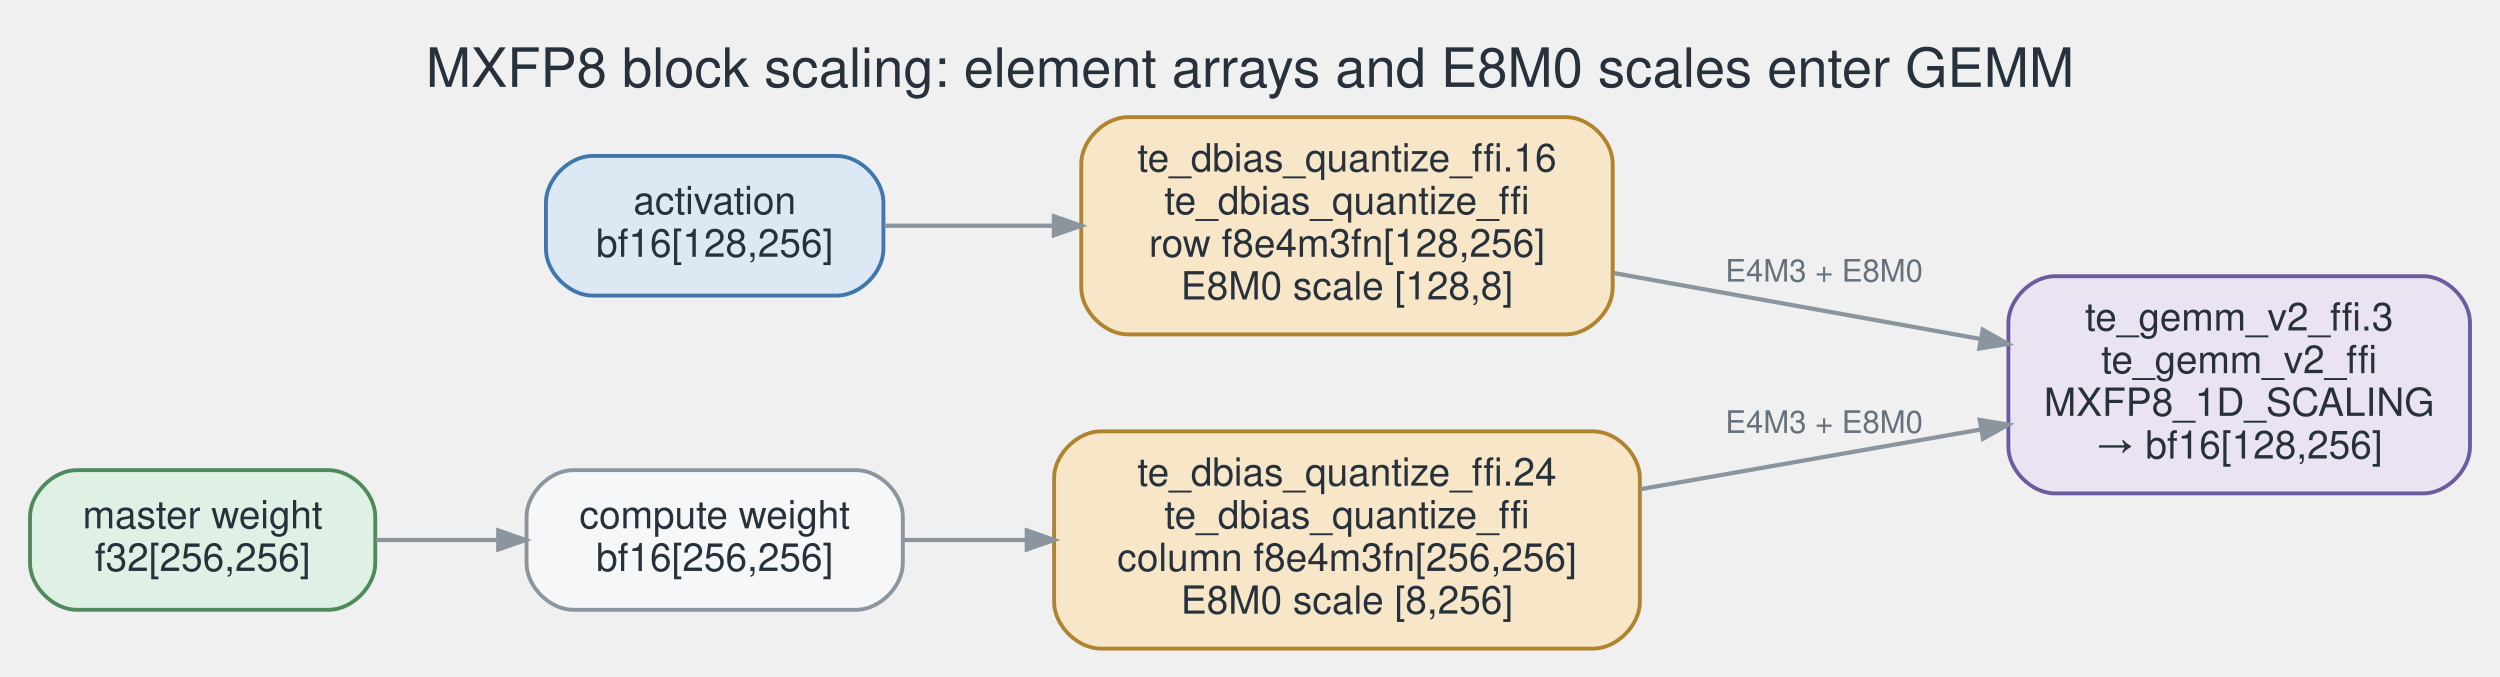
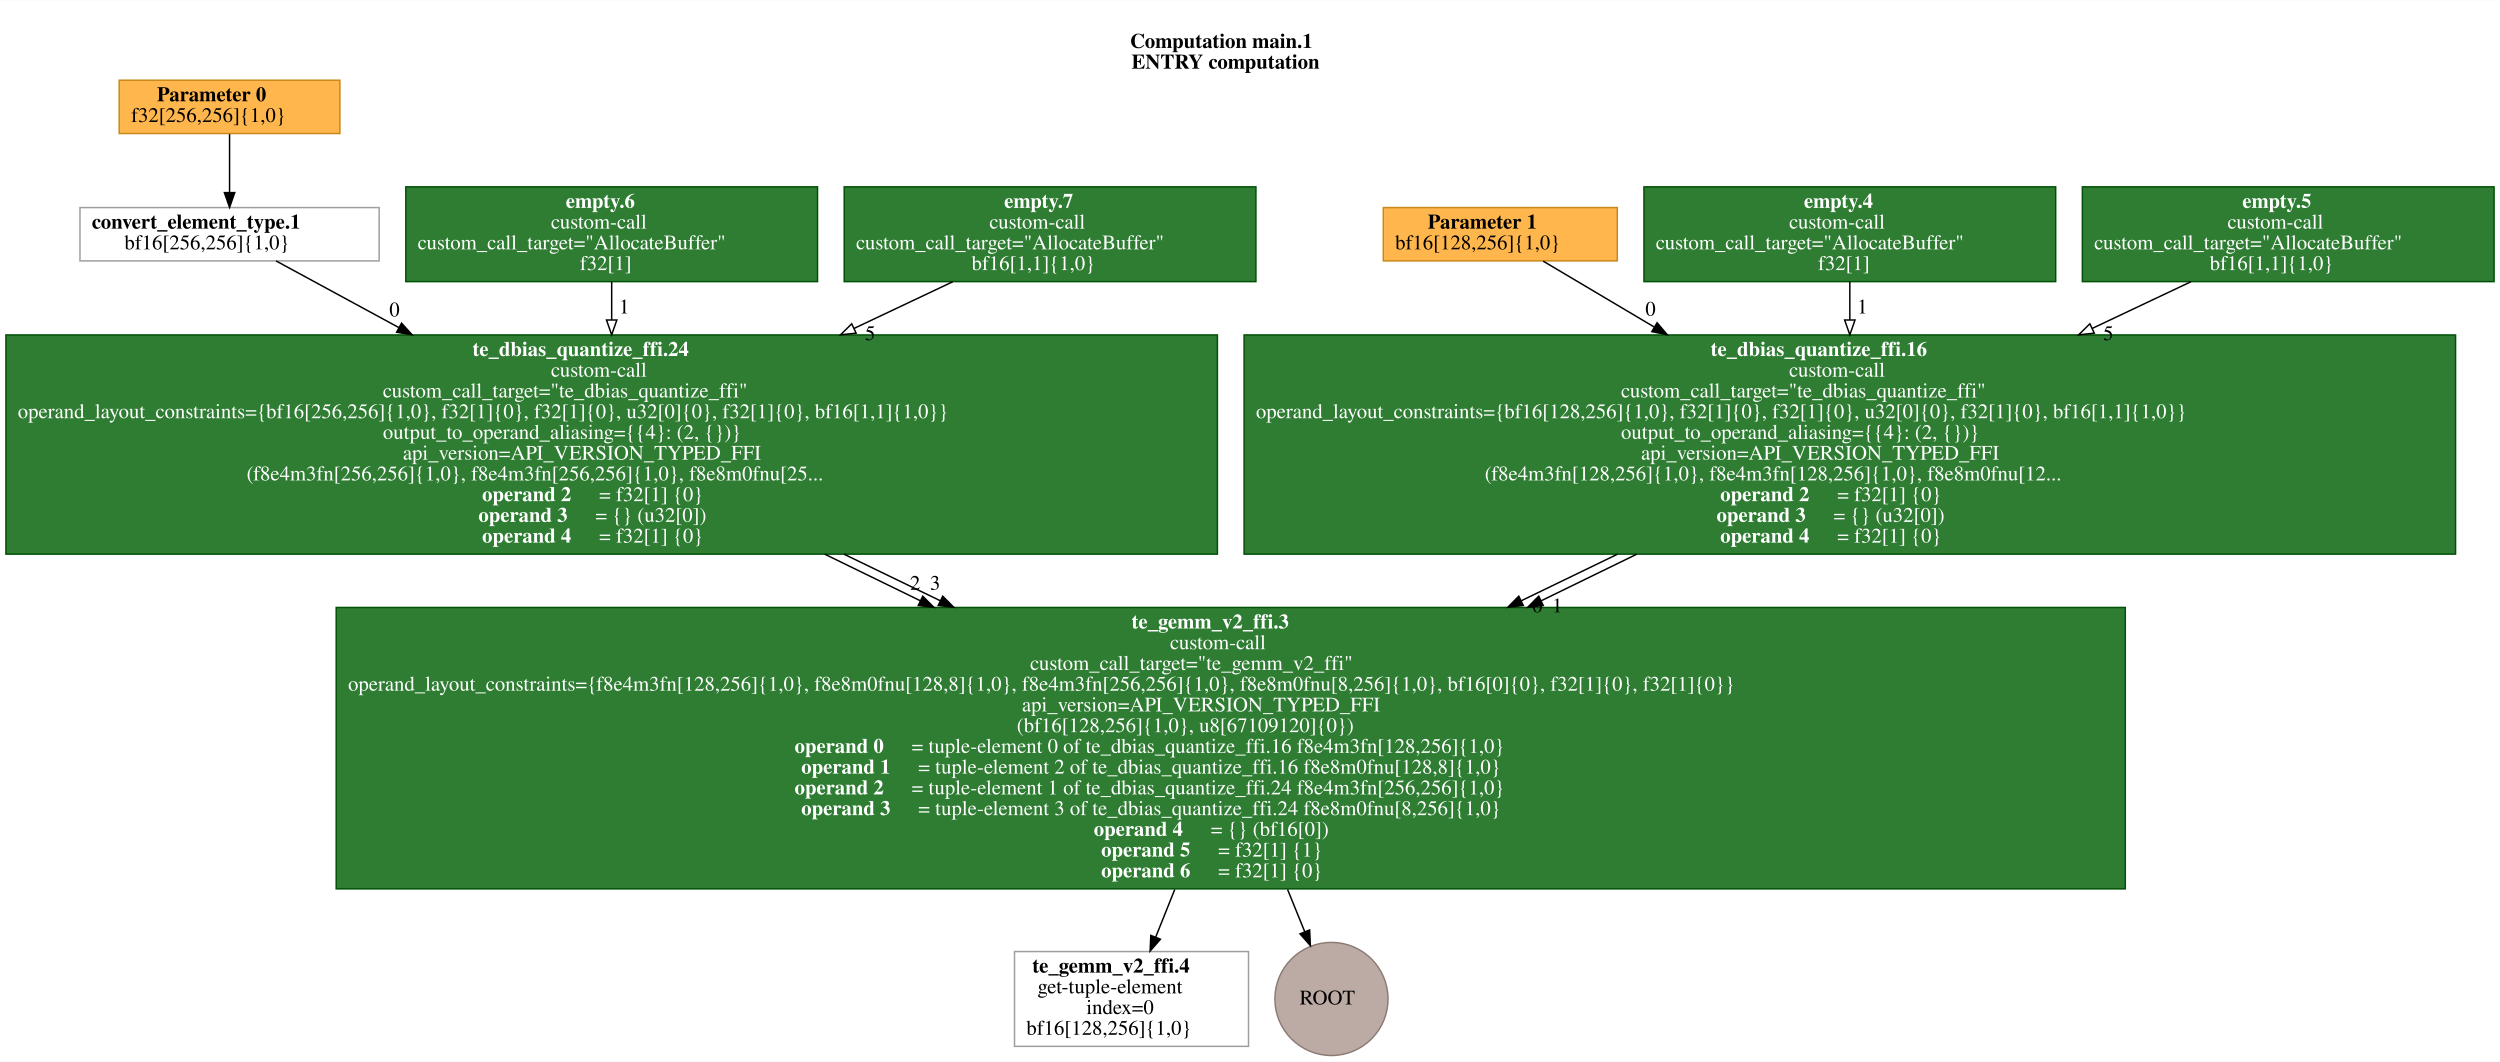
- <svg xmlns="http://www.w3.org/2000/svg" width="643pt" height="174pt" viewBox="0.00 0.00 643.40 174.40">
-   <g id="graph0" class="graph" transform="scale(1 1) rotate(0) translate(7.2 167.2)">
-     <text text-anchor="middle" x="314.5" y="-144.8" font-family="Helvetica,sans-Serif" font-size="14.00" fill="#27313b">MXFP8 block scaling: element arrays and E8M0 scales enter GEMM</text>
+ <svg xmlns="http://www.w3.org/2000/svg" xmlns:xlink="http://www.w3.org/1999/xlink" width="1688pt" height="717pt" viewBox="0.00 0.00 1688.00 716.69">
+   <g id="graph0" class="graph" transform="scale(1 1) rotate(0) translate(4 712.69)">
+     <g id="a_graph0">
+       <a xlink:title=" ">
+         <polygon fill="white" stroke="transparent" points="-4,4 -4,-712.69 1684,-712.69 1684,4 -4,4" />
+         <text text-anchor="start" x="759" y="-680.49" font-family="Times,serif" font-weight="bold" font-size="14.00">Computation main.1</text>
+         <text text-anchor="start" x="760" y="-666.49" font-family="Times,serif" font-weight="bold" font-size="14.00">ENTRY computation</text>
+       </a>
+     </g>
    <g id="node1" class="node">
-       <path fill="#dce9f5" stroke="#3f76ab" d="M208,-127C208,-127 145,-127 145,-127 139,-127 133,-121 133,-115 133,-115 133,-103 133,-103 133,-97 139,-91 145,-91 145,-91 208,-91 208,-91 214,-91 220,-97 220,-103 220,-103 220,-115 220,-115 220,-121 214,-127 208,-127" />
-       <text text-anchor="middle" x="176.5" y="-112" font-family="Helvetica,sans-Serif" font-size="10.00" fill="#27313b">activation</text>
-       <text text-anchor="middle" x="176.5" y="-101" font-family="Helvetica,sans-Serif" font-size="10.00" fill="#27313b">bf16[128,256]</text>
+       <g id="a_node1">
+         <a xlink:title=" ">
+           <polygon fill="#ffb74d" stroke="#c88719" points="225.5,-658.69 76.5,-658.69 76.5,-622.69 225.5,-622.69 225.5,-658.69" />
+           <text text-anchor="start" x="102" y="-644.49" font-family="Times,serif" font-weight="bold" font-size="14.00">Parameter 0</text>
+           <text text-anchor="start" x="84.5" y="-630.49" font-family="Times,serif" font-size="14.00">f32[256,256]{1,0}</text>
+         </a>
+       </g>
+     </g>
+     <g id="node3" class="node">
+       <g id="a_node3">
+         <a xlink:title=" ">
+           <polygon fill="white" stroke="#9e9e9e" points="252,-572.69 50,-572.69 50,-536.69 252,-536.69 252,-572.69" />
+           <text text-anchor="start" x="58" y="-558.49" font-family="Times,serif" font-weight="bold" font-size="14.00">convert_element_type.1</text>
+           <text text-anchor="start" x="80" y="-544.49" font-family="Times,serif" font-size="14.00">bf16[256,256]{1,0}</text>
+         </a>
+       </g>
+     </g>
+     <g id="edge1" class="edge">
+       <g id="a_edge1">
+         <a xlink:title="state__params____kernel__.1 -&gt; convert_element_type.1">
+           <path fill="none" stroke="black" d="M151,-622.29C151,-610.95 151,-595.92 151,-583.01" />
+           <polygon fill="black" stroke="black" points="154.5,-582.79 151,-572.79 147.5,-582.79 154.5,-582.79" />
+         </a>
+       </g>
    </g>
    <g id="node2" class="node">
-       <path fill="#f7e6c8" stroke="#b0842f" d="M396,-137C396,-137 283,-137 283,-137 277,-137 271,-131 271,-125 271,-125 271,-93 271,-93 271,-87 277,-81 283,-81 283,-81 396,-81 396,-81 402,-81 408,-87 408,-93 408,-93 408,-125 408,-125 408,-131 402,-137 396,-137" />
-       <text text-anchor="middle" x="339.5" y="-123" font-family="Helvetica,sans-Serif" font-size="10.00" fill="#27313b">te_dbias_quantize_ffi.16</text>
-       <text text-anchor="middle" x="339.5" y="-112" font-family="Helvetica,sans-Serif" font-size="10.00" fill="#27313b">te_dbias_quantize_ffi</text>
-       <text text-anchor="middle" x="339.5" y="-101" font-family="Helvetica,sans-Serif" font-size="10.00" fill="#27313b">row f8e4m3fn[128,256]</text>
-       <text text-anchor="middle" x="339.5" y="-90" font-family="Helvetica,sans-Serif" font-size="10.00" fill="#27313b">E8M0 scale [128,8]</text>
-     </g>
-     <g id="edge1" class="edge">
-       <path fill="none" stroke="#8a959e" stroke-width="1.1" d="M220.22,-109C233.59,-109 248.76,-109 263.67,-109" />
-       <polygon fill="#8a959e" stroke="#8a959e" stroke-width="1.1" points="263.96,-111.45 270.95,-109 263.95,-106.55 263.96,-111.45" />
+       <g id="a_node2">
+         <a xlink:title=" ">
+           <polygon fill="#ffb74d" stroke="#c88719" points="1088,-572.69 930,-572.69 930,-536.69 1088,-536.69 1088,-572.69" />
+           <text text-anchor="start" x="960" y="-558.49" font-family="Times,serif" font-weight="bold" font-size="14.00">Parameter 1</text>
+           <text text-anchor="start" x="938" y="-544.49" font-family="Times,serif" font-size="14.00">bf16[128,256]{1,0}</text>
+         </a>
+       </g>
    </g>
    <g id="node6" class="node">
-       <path fill="#e9e3f2" stroke="#6d5b9e" d="M617,-96C617,-96 522,-96 522,-96 516,-96 510,-90 510,-84 510,-84 510,-52 510,-52 510,-46 516,-40 522,-40 522,-40 617,-40 617,-40 623,-40 629,-46 629,-52 629,-52 629,-84 629,-84 629,-90 623,-96 617,-96" />
-       <text text-anchor="middle" x="569.5" y="-82" font-family="Helvetica,sans-Serif" font-size="10.00" fill="#27313b">te_gemm_v2_ffi.3</text>
-       <text text-anchor="middle" x="569.5" y="-71" font-family="Helvetica,sans-Serif" font-size="10.00" fill="#27313b">te_gemm_v2_ffi</text>
-       <text text-anchor="middle" x="569.5" y="-60" font-family="Helvetica,sans-Serif" font-size="10.00" fill="#27313b">MXFP8_1D_SCALING</text>
-       <text text-anchor="middle" x="569.5" y="-49" font-family="Helvetica,sans-Serif" font-size="10.00" fill="#27313b">→ bf16[128,256]</text>
+       <g id="a_node6">
+         <a xlink:title=" ">
+           <polygon fill="#2e7d32" stroke="#005005" points="1654,-486.69 836,-486.69 836,-338.69 1654,-338.69 1654,-486.69" />
+           <text text-anchor="start" x="1151" y="-472.49" font-family="Times,serif" font-weight="bold" font-size="14.00" fill="white">te_dbias_quantize_ffi.16</text>
+           <text text-anchor="start" x="1204" y="-458.49" font-family="Times,serif" font-size="14.00" fill="white">custom-call</text>
+           <text text-anchor="start" x="1090.5" y="-444.49" font-family="Times,serif" font-size="14.00" fill="white">custom_call_target="te_dbias_quantize_ffi"</text>
+           <text text-anchor="start" x="844" y="-430.49" font-family="Times,serif" font-size="14.00" fill="white">operand_layout_constraints={bf16[128,256]{1,0}, f32[1]{0}, f32[1]{0}, u32[0]{0}, f32[1]{0}, bf16[1,1]{1,0}}</text>
+           <text text-anchor="start" x="1090.5" y="-416.49" font-family="Times,serif" font-size="14.00" fill="white">output_to_operand_aliasing={{4}: (2, {})}</text>
+           <text text-anchor="start" x="1104" y="-402.49" font-family="Times,serif" font-size="14.00" fill="white">api_version=API_VERSION_TYPED_FFI</text>
+           <text text-anchor="start" x="998.5" y="-388.49" font-family="Times,serif" font-size="14.00" fill="white">(f8e4m3fn[128,256]{1,0}, f8e4m3fn[128,256]{1,0}, f8e8m0fnu[12...</text>
+           <text text-anchor="start" x="1157.5" y="-374.49" font-family="Times,serif" font-weight="bold" font-size="14.00" fill="white">operand 2</text>
+           <text text-anchor="start" x="1236.5" y="-374.49" font-family="Times,serif" font-size="14.00" fill="white"> = f32[1] {0}</text>
+           <text text-anchor="start" x="1155" y="-360.49" font-family="Times,serif" font-weight="bold" font-size="14.00" fill="white">operand 3</text>
+           <text text-anchor="start" x="1234" y="-360.49" font-family="Times,serif" font-size="14.00" fill="white"> = {} (u32[0])</text>
+           <text text-anchor="start" x="1157.5" y="-346.49" font-family="Times,serif" font-weight="bold" font-size="14.00" fill="white">operand 4</text>
+           <text text-anchor="start" x="1236.5" y="-346.49" font-family="Times,serif" font-size="14.00" fill="white"> = f32[1] {0}</text>
+         </a>
+       </g>
+     </g>
+     <g id="edge2" class="edge">
+       <g id="a_edge2">
+         <a xlink:title="x.1 -&gt; te_dbias_quantize_ffi.16">
+           <path fill="none" stroke="black" d="M1037.94,-536.53C1057.4,-524.98 1084.6,-508.85 1112.89,-492.06" />
+           <polygon fill="black" stroke="black" points="1114.88,-494.95 1121.7,-486.84 1111.31,-488.93 1114.88,-494.95" />
+         </a>
+       </g>
+       <text text-anchor="middle" x="1110.42" y="-499.66" font-family="Times,serif" font-size="14.00">0</text>
+     </g>
+     <g id="node9" class="node">
+       <g id="a_node9">
+         <a xlink:title=" ">
+           <polygon fill="#2e7d32" stroke="#005005" points="818,-486.69 0,-486.69 0,-338.69 818,-338.69 818,-486.69" />
+           <text text-anchor="start" x="315" y="-472.49" font-family="Times,serif" font-weight="bold" font-size="14.00" fill="white">te_dbias_quantize_ffi.24</text>
+           <text text-anchor="start" x="368" y="-458.49" font-family="Times,serif" font-size="14.00" fill="white">custom-call</text>
+           <text text-anchor="start" x="254.5" y="-444.49" font-family="Times,serif" font-size="14.00" fill="white">custom_call_target="te_dbias_quantize_ffi"</text>
+           <text text-anchor="start" x="8" y="-430.49" font-family="Times,serif" font-size="14.00" fill="white">operand_layout_constraints={bf16[256,256]{1,0}, f32[1]{0}, f32[1]{0}, u32[0]{0}, f32[1]{0}, bf16[1,1]{1,0}}</text>
+           <text text-anchor="start" x="254.5" y="-416.49" font-family="Times,serif" font-size="14.00" fill="white">output_to_operand_aliasing={{4}: (2, {})}</text>
+           <text text-anchor="start" x="268" y="-402.49" font-family="Times,serif" font-size="14.00" fill="white">api_version=API_VERSION_TYPED_FFI</text>
+           <text text-anchor="start" x="162.5" y="-388.49" font-family="Times,serif" font-size="14.00" fill="white">(f8e4m3fn[256,256]{1,0}, f8e4m3fn[256,256]{1,0}, f8e8m0fnu[25...</text>
+           <text text-anchor="start" x="321.5" y="-374.49" font-family="Times,serif" font-weight="bold" font-size="14.00" fill="white">operand 2</text>
+           <text text-anchor="start" x="400.5" y="-374.49" font-family="Times,serif" font-size="14.00" fill="white"> = f32[1] {0}</text>
+           <text text-anchor="start" x="319" y="-360.49" font-family="Times,serif" font-weight="bold" font-size="14.00" fill="white">operand 3</text>
+           <text text-anchor="start" x="398" y="-360.49" font-family="Times,serif" font-size="14.00" fill="white"> = {} (u32[0])</text>
+           <text text-anchor="start" x="321.5" y="-346.49" font-family="Times,serif" font-weight="bold" font-size="14.00" fill="white">operand 4</text>
+           <text text-anchor="start" x="400.5" y="-346.49" font-family="Times,serif" font-size="14.00" fill="white"> = f32[1] {0}</text>
+         </a>
+       </g>
+     </g>
+     <g id="edge5" class="edge">
+       <g id="a_edge5">
+         <a xlink:title="convert_element_type.1 -&gt; te_dbias_quantize_ffi.24">
+           <path fill="none" stroke="black" d="M182.38,-536.67C203.86,-525.01 234.04,-508.63 265.38,-491.62" />
+           <polygon fill="black" stroke="black" points="267.13,-494.66 274.25,-486.81 263.79,-488.51 267.13,-494.66" />
+         </a>
+       </g>
+       <text text-anchor="middle" x="262.35" y="-499.19" font-family="Times,serif" font-size="14.00">0</text>
+     </g>
+     <g id="node4" class="node">
+       <g id="a_node4">
+         <a xlink:title=" ">
+           <polygon fill="#2e7d32" stroke="#005005" points="1384,-586.69 1106,-586.69 1106,-522.69 1384,-522.69 1384,-586.69" />
+           <text text-anchor="start" x="1214" y="-572.49" font-family="Times,serif" font-weight="bold" font-size="14.00" fill="white">empty.4</text>
+           <text text-anchor="start" x="1204" y="-558.49" font-family="Times,serif" font-size="14.00" fill="white">custom-call</text>
+           <text text-anchor="start" x="1114" y="-544.49" font-family="Times,serif" font-size="14.00" fill="white">custom_call_target="AllocateBuffer"</text>
+           <text text-anchor="start" x="1223.5" y="-530.49" font-family="Times,serif" font-size="14.00" fill="white">f32[1]</text>
+         </a>
+       </g>
+     </g>
+     <g id="edge3" class="edge">
+       <g id="a_edge3">
+         <a xlink:title="empty.4 -&gt; te_dbias_quantize_ffi.16">
+           <path fill="none" stroke="black" d="M1245,-522.62C1245,-514.75 1245,-505.92 1245,-496.79" />
+           <polygon fill="none" stroke="black" points="1248.5,-496.78 1245,-486.78 1241.5,-496.78 1248.5,-496.78" />
+         </a>
+       </g>
+       <text text-anchor="middle" x="1253.45" y="-501.2" font-family="Times,serif" font-size="14.00">1</text>
+     </g>
+     <g id="node5" class="node">
+       <g id="a_node5">
+         <a xlink:title=" ">
+           <polygon fill="#2e7d32" stroke="#005005" points="1680,-586.69 1402,-586.69 1402,-522.69 1680,-522.69 1680,-586.69" />
+           <text text-anchor="start" x="1510" y="-572.49" font-family="Times,serif" font-weight="bold" font-size="14.00" fill="white">empty.5</text>
+           <text text-anchor="start" x="1500" y="-558.49" font-family="Times,serif" font-size="14.00" fill="white">custom-call</text>
+           <text text-anchor="start" x="1410" y="-544.49" font-family="Times,serif" font-size="14.00" fill="white">custom_call_target="AllocateBuffer"</text>
+           <text text-anchor="start" x="1488" y="-530.49" font-family="Times,serif" font-size="14.00" fill="white">bf16[1,1]{1,0}</text>
+         </a>
+       </g>
    </g>
    <g id="edge4" class="edge">
-       <path fill="none" stroke="#8a959e" stroke-width="1.1" d="M408.29,-96.81C438.19,-91.43 473.18,-85.14 502.83,-79.81" />
-       <polygon fill="#8a959e" stroke="#8a959e" stroke-width="1.1" points="503.4,-82.2 509.85,-78.55 502.53,-77.37 503.4,-82.2" />
-       <text text-anchor="middle" x="462.5" y="-94.6" font-family="Helvetica,sans-Serif" font-size="8.00" fill="#65717d">E4M3 + E8M0</text>
-     </g>
-     <g id="node3" class="node">
-       <path fill="#dff0e4" stroke="#4e8a5c" d="M77,-46C77,-46 12,-46 12,-46 6,-46 0,-40 0,-34 0,-34 0,-22 0,-22 0,-16 6,-10 12,-10 12,-10 77,-10 77,-10 83,-10 89,-16 89,-22 89,-22 89,-34 89,-34 89,-40 83,-46 77,-46" />
-       <text text-anchor="middle" x="44.5" y="-31" font-family="Helvetica,sans-Serif" font-size="10.00" fill="#27313b">master weight</text>
-       <text text-anchor="middle" x="44.5" y="-20" font-family="Helvetica,sans-Serif" font-size="10.00" fill="#27313b">f32[256,256]</text>
-     </g>
-     <g id="node4" class="node">
-       <path fill="#f5f7f8" stroke="#8a959e" d="M213,-46C213,-46 140,-46 140,-46 134,-46 128,-40 128,-34 128,-34 128,-22 128,-22 128,-16 134,-10 140,-10 140,-10 213,-10 213,-10 219,-10 225,-16 225,-22 225,-22 225,-34 225,-34 225,-40 219,-46 213,-46" />
-       <text text-anchor="middle" x="176.5" y="-31" font-family="Helvetica,sans-Serif" font-size="10.00" fill="#27313b">compute weight</text>
-       <text text-anchor="middle" x="176.5" y="-20" font-family="Helvetica,sans-Serif" font-size="10.00" fill="#27313b">bf16[256,256]</text>
-     </g>
-     <g id="edge2" class="edge">
-       <path fill="none" stroke="#8a959e" stroke-width="1.1" d="M89.15,-28C99.22,-28 110.06,-28 120.54,-28" />
-       <polygon fill="#8a959e" stroke="#8a959e" stroke-width="1.1" points="120.72,-30.45 127.72,-28 120.72,-25.55 120.72,-30.45" />
-     </g>
-     <g id="node5" class="node">
-       <path fill="#f7e6c8" stroke="#b0842f" d="M403,-56C403,-56 276,-56 276,-56 270,-56 264,-50 264,-44 264,-44 264,-12 264,-12 264,-6 270,0 276,0 276,0 403,0 403,0 409,0 415,-6 415,-12 415,-12 415,-44 415,-44 415,-50 409,-56 403,-56" />
-       <text text-anchor="middle" x="339.5" y="-42" font-family="Helvetica,sans-Serif" font-size="10.00" fill="#27313b">te_dbias_quantize_ffi.24</text>
-       <text text-anchor="middle" x="339.5" y="-31" font-family="Helvetica,sans-Serif" font-size="10.00" fill="#27313b">te_dbias_quantize_ffi</text>
-       <text text-anchor="middle" x="339.5" y="-20" font-family="Helvetica,sans-Serif" font-size="10.00" fill="#27313b">column f8e4m3fn[256,256]</text>
-       <text text-anchor="middle" x="339.5" y="-9" font-family="Helvetica,sans-Serif" font-size="10.00" fill="#27313b">E8M0 scale [8,256]</text>
-     </g>
-     <g id="edge3" class="edge">
-       <path fill="none" stroke="#8a959e" stroke-width="1.1" d="M225.37,-28C235.33,-28 246.09,-28 256.88,-28" />
-       <polygon fill="#8a959e" stroke="#8a959e" stroke-width="1.1" points="256.97,-30.45 263.97,-28 256.97,-25.55 256.97,-30.45" />
-     </g>
-     <g id="edge5" class="edge">
-       <path fill="none" stroke="#8a959e" stroke-width="1.1" d="M415.16,-41.1C443.41,-46.05 475.34,-51.66 502.72,-56.46" />
-       <polygon fill="#8a959e" stroke="#8a959e" stroke-width="1.1" points="502.63,-58.93 509.95,-57.73 503.47,-54.1 502.63,-58.93" />
-       <text text-anchor="middle" x="462.5" y="-55.6" font-family="Helvetica,sans-Serif" font-size="8.00" fill="#65717d">E4M3 + E8M0</text>
+       <g id="a_edge4">
+         <a xlink:title="empty.5 -&gt; te_dbias_quantize_ffi.16">
+           <path fill="none" stroke="black" d="M1475.31,-522.62C1455.22,-513.12 1432.17,-502.22 1408.58,-491.06" />
+           <polygon fill="none" stroke="black" points="1410.06,-487.89 1399.52,-486.78 1407.07,-494.22 1410.06,-487.89" />
+         </a>
+       </g>
+       <text text-anchor="middle" x="1419.52" y="-483.19" font-family="Times,serif" font-size="14.00">5</text>
+     </g>
+     <g id="node10" class="node">
+       <g id="a_node10">
+         <a xlink:title=" ">
+           <polygon fill="#2e7d32" stroke="#005005" points="1431,-302.69 223,-302.69 223,-112.69 1431,-112.69 1431,-302.69" />
+           <text text-anchor="start" x="760" y="-288.49" font-family="Times,serif" font-weight="bold" font-size="14.00" fill="white">te_gemm_v2_ffi.3</text>
+           <text text-anchor="start" x="786" y="-274.49" font-family="Times,serif" font-size="14.00" fill="white">custom-call</text>
+           <text text-anchor="start" x="691.5" y="-260.49" font-family="Times,serif" font-size="14.00" fill="white">custom_call_target="te_gemm_v2_ffi"</text>
+           <text text-anchor="start" x="231" y="-246.49" font-family="Times,serif" font-size="14.00" fill="white">operand_layout_constraints={f8e4m3fn[128,256]{1,0}, f8e8m0fnu[128,8]{1,0}, f8e4m3fn[256,256]{1,0}, f8e8m0fnu[8,256]{1,0}, bf16[0]{0}, f32[1]{0}, f32[1]{0}}</text>
+           <text text-anchor="start" x="686" y="-232.49" font-family="Times,serif" font-size="14.00" fill="white">api_version=API_VERSION_TYPED_FFI</text>
+           <text text-anchor="start" x="682.5" y="-218.49" font-family="Times,serif" font-size="14.00" fill="white">(bf16[128,256]{1,0}, u8[67109120]{0})</text>
+           <text text-anchor="start" x="532.5" y="-204.49" font-family="Times,serif" font-weight="bold" font-size="14.00" fill="white">operand 0</text>
+           <text text-anchor="start" x="611.5" y="-204.49" font-family="Times,serif" font-size="14.00" fill="white"> = tuple-element 0 of te_dbias_quantize_ffi.16 f8e4m3fn[128,256]{1,0}</text>
+           <text text-anchor="start" x="537" y="-190.49" font-family="Times,serif" font-weight="bold" font-size="14.00" fill="white">operand 1</text>
+           <text text-anchor="start" x="616" y="-190.49" font-family="Times,serif" font-size="14.00" fill="white"> = tuple-element 2 of te_dbias_quantize_ffi.16 f8e8m0fnu[128,8]{1,0}</text>
+           <text text-anchor="start" x="532.5" y="-176.49" font-family="Times,serif" font-weight="bold" font-size="14.00" fill="white">operand 2</text>
+           <text text-anchor="start" x="611.5" y="-176.49" font-family="Times,serif" font-size="14.00" fill="white"> = tuple-element 1 of te_dbias_quantize_ffi.24 f8e4m3fn[256,256]{1,0}</text>
+           <text text-anchor="start" x="537" y="-162.49" font-family="Times,serif" font-weight="bold" font-size="14.00" fill="white">operand 3</text>
+           <text text-anchor="start" x="616" y="-162.49" font-family="Times,serif" font-size="14.00" fill="white"> = tuple-element 3 of te_dbias_quantize_ffi.24 f8e8m0fnu[8,256]{1,0}</text>
+           <text text-anchor="start" x="734.5" y="-148.49" font-family="Times,serif" font-weight="bold" font-size="14.00" fill="white">operand 4</text>
+           <text text-anchor="start" x="813.5" y="-148.49" font-family="Times,serif" font-size="14.00" fill="white"> = {} (bf16[0])</text>
+           <text text-anchor="start" x="739.5" y="-134.49" font-family="Times,serif" font-weight="bold" font-size="14.00" fill="white">operand 5</text>
+           <text text-anchor="start" x="818.5" y="-134.49" font-family="Times,serif" font-size="14.00" fill="white"> = f32[1] {1}</text>
+           <text text-anchor="start" x="739.5" y="-120.49" font-family="Times,serif" font-weight="bold" font-size="14.00" fill="white">operand 6</text>
+           <text text-anchor="start" x="818.5" y="-120.49" font-family="Times,serif" font-size="14.00" fill="white"> = f32[1] {0}</text>
+         </a>
+       </g>
+     </g>
+     <g id="edge8" class="edge">
+       <g id="a_edge8">
+         <a xlink:title="te_dbias_quantize_ffi.16 -&gt; te_gemm_v2_ffi.3">
+           <path fill="none" stroke="black" d="M1088.18,-338.69C1066.91,-328.45 1044.88,-317.79 1023.04,-307.17" />
+           <polygon fill="black" stroke="black" points="1024.54,-304.02 1014.02,-302.79 1021.48,-310.31 1024.54,-304.02" />
+         </a>
+       </g>
+       <text text-anchor="middle" x="1034.02" y="-299.42" font-family="Times,serif" font-size="14.00">0</text>
+     </g>
+     <g id="edge9" class="edge">
+       <g id="a_edge9">
+         <a xlink:title="te_dbias_quantize_ffi.16 -&gt; te_gemm_v2_ffi.3">
+           <path fill="none" stroke="black" d="M1101.19,-338.69C1080.28,-328.45 1058.41,-317.79 1036.53,-307.17" />
+           <polygon fill="black" stroke="black" points="1038.01,-304 1027.49,-302.79 1034.96,-310.3 1038.01,-304" />
+         </a>
+       </g>
+       <text text-anchor="middle" x="1047.49" y="-299.39" font-family="Times,serif" font-size="14.00">1</text>
+     </g>
+     <g id="node7" class="node">
+       <g id="a_node7">
+         <a xlink:title=" ">
+           <polygon fill="#2e7d32" stroke="#005005" points="548,-586.69 270,-586.69 270,-522.69 548,-522.69 548,-586.69" />
+           <text text-anchor="start" x="378" y="-572.49" font-family="Times,serif" font-weight="bold" font-size="14.00" fill="white">empty.6</text>
+           <text text-anchor="start" x="368" y="-558.49" font-family="Times,serif" font-size="14.00" fill="white">custom-call</text>
+           <text text-anchor="start" x="278" y="-544.49" font-family="Times,serif" font-size="14.00" fill="white">custom_call_target="AllocateBuffer"</text>
+           <text text-anchor="start" x="387.5" y="-530.49" font-family="Times,serif" font-size="14.00" fill="white">f32[1]</text>
+         </a>
+       </g>
+     </g>
+     <g id="edge6" class="edge">
+       <g id="a_edge6">
+         <a xlink:title="empty.6 -&gt; te_dbias_quantize_ffi.24">
+           <path fill="none" stroke="black" d="M409,-522.62C409,-514.75 409,-505.92 409,-496.79" />
+           <polygon fill="none" stroke="black" points="412.5,-496.78 409,-486.78 405.5,-496.78 412.5,-496.78" />
+         </a>
+       </g>
+       <text text-anchor="middle" x="417.45" y="-501.2" font-family="Times,serif" font-size="14.00">1</text>
+     </g>
+     <g id="node8" class="node">
+       <g id="a_node8">
+         <a xlink:title=" ">
+           <polygon fill="#2e7d32" stroke="#005005" points="844,-586.69 566,-586.69 566,-522.69 844,-522.69 844,-586.69" />
+           <text text-anchor="start" x="674" y="-572.49" font-family="Times,serif" font-weight="bold" font-size="14.00" fill="white">empty.7</text>
+           <text text-anchor="start" x="664" y="-558.49" font-family="Times,serif" font-size="14.00" fill="white">custom-call</text>
+           <text text-anchor="start" x="574" y="-544.49" font-family="Times,serif" font-size="14.00" fill="white">custom_call_target="AllocateBuffer"</text>
+           <text text-anchor="start" x="652" y="-530.49" font-family="Times,serif" font-size="14.00" fill="white">bf16[1,1]{1,0}</text>
+         </a>
+       </g>
+     </g>
+     <g id="edge7" class="edge">
+       <g id="a_edge7">
+         <a xlink:title="empty.7 -&gt; te_dbias_quantize_ffi.24">
+           <path fill="none" stroke="black" d="M639.31,-522.62C619.22,-513.12 596.17,-502.22 572.58,-491.06" />
+           <polygon fill="none" stroke="black" points="574.06,-487.89 563.52,-486.78 571.07,-494.22 574.06,-487.89" />
+         </a>
+       </g>
+       <text text-anchor="middle" x="583.52" y="-483.19" font-family="Times,serif" font-size="14.00">5</text>
+     </g>
+     <g id="edge10" class="edge">
+       <g id="a_edge10">
+         <a xlink:title="te_dbias_quantize_ffi.24 -&gt; te_gemm_v2_ffi.3">
+           <path fill="none" stroke="black" d="M552.81,-338.69C573.72,-328.45 595.59,-317.79 617.47,-307.17" />
+           <polygon fill="black" stroke="black" points="619.04,-310.3 626.51,-302.79 615.99,-304 619.04,-310.3" />
+         </a>
+       </g>
+       <text text-anchor="middle" x="613.89" y="-314.6" font-family="Times,serif" font-size="14.00">2</text>
+     </g>
+     <g id="edge11" class="edge">
+       <g id="a_edge11">
+         <a xlink:title="te_dbias_quantize_ffi.24 -&gt; te_gemm_v2_ffi.3">
+           <path fill="none" stroke="black" d="M565.82,-338.69C587.09,-328.45 609.12,-317.79 630.96,-307.17" />
+           <polygon fill="black" stroke="black" points="632.52,-310.31 639.98,-302.79 629.46,-304.02 632.52,-310.31" />
+         </a>
+       </g>
+       <text text-anchor="middle" x="627.38" y="-314.62" font-family="Times,serif" font-size="14.00">3</text>
+     </g>
+     <g id="node11" class="node">
+       <g id="a_node11">
+         <a xlink:title=" ">
+           <polygon fill="white" stroke="#9e9e9e" points="839,-70.35 681,-70.35 681,-6.35 839,-6.35 839,-70.35" />
+           <text text-anchor="start" x="693" y="-56.15" font-family="Times,serif" font-weight="bold" font-size="14.00">te_gemm_v2_ffi.4</text>
+           <text text-anchor="start" x="696.5" y="-42.15" font-family="Times,serif" font-size="14.00">get-tuple-element</text>
+           <text text-anchor="start" x="729.5" y="-28.15" font-family="Times,serif" font-size="14.00">index=0</text>
+           <text text-anchor="start" x="689" y="-14.15" font-family="Times,serif" font-size="14.00">bf16[128,256]{1,0}</text>
+         </a>
+       </g>
+     </g>
+     <g id="edge12" class="edge">
+       <g id="a_edge12">
+         <a xlink:title="te_gemm_v2_ffi.3 -&gt; te_gemm_v2_ffi.4">
+           <path fill="none" stroke="black" d="M789.19,-112.26C784.7,-101.03 780.3,-90.06 776.35,-80.18" />
+           <polygon fill="black" stroke="black" points="779.52,-78.68 772.55,-70.7 773.02,-81.28 779.52,-78.68" />
+         </a>
+       </g>
+     </g>
+     <g id="node12" class="node">
+       <g id="a_node12">
+         <a xlink:title=" ">
+           <ellipse fill="#bcaaa4" stroke="#8c7b75" cx="895" cy="-38.35" rx="38.19" ry="38.19" />
+           <text text-anchor="start" x="873.5" y="-34.65" font-family="Times,serif" font-size="14.00">ROOT</text>
+         </a>
+       </g>
+     </g>
+     <g id="edge13" class="edge">
+       <g id="a_edge13">
+         <a xlink:title=" ">
+           <path fill="none" stroke="black" d="M865.37,-112.26C869.4,-102.35 873.34,-92.65 876.97,-83.72" />
+           <polygon fill="black" stroke="black" points="880.25,-84.94 880.77,-74.35 873.77,-82.3 880.25,-84.94" />
+         </a>
+       </g>
    </g>
  </g>
</svg>
